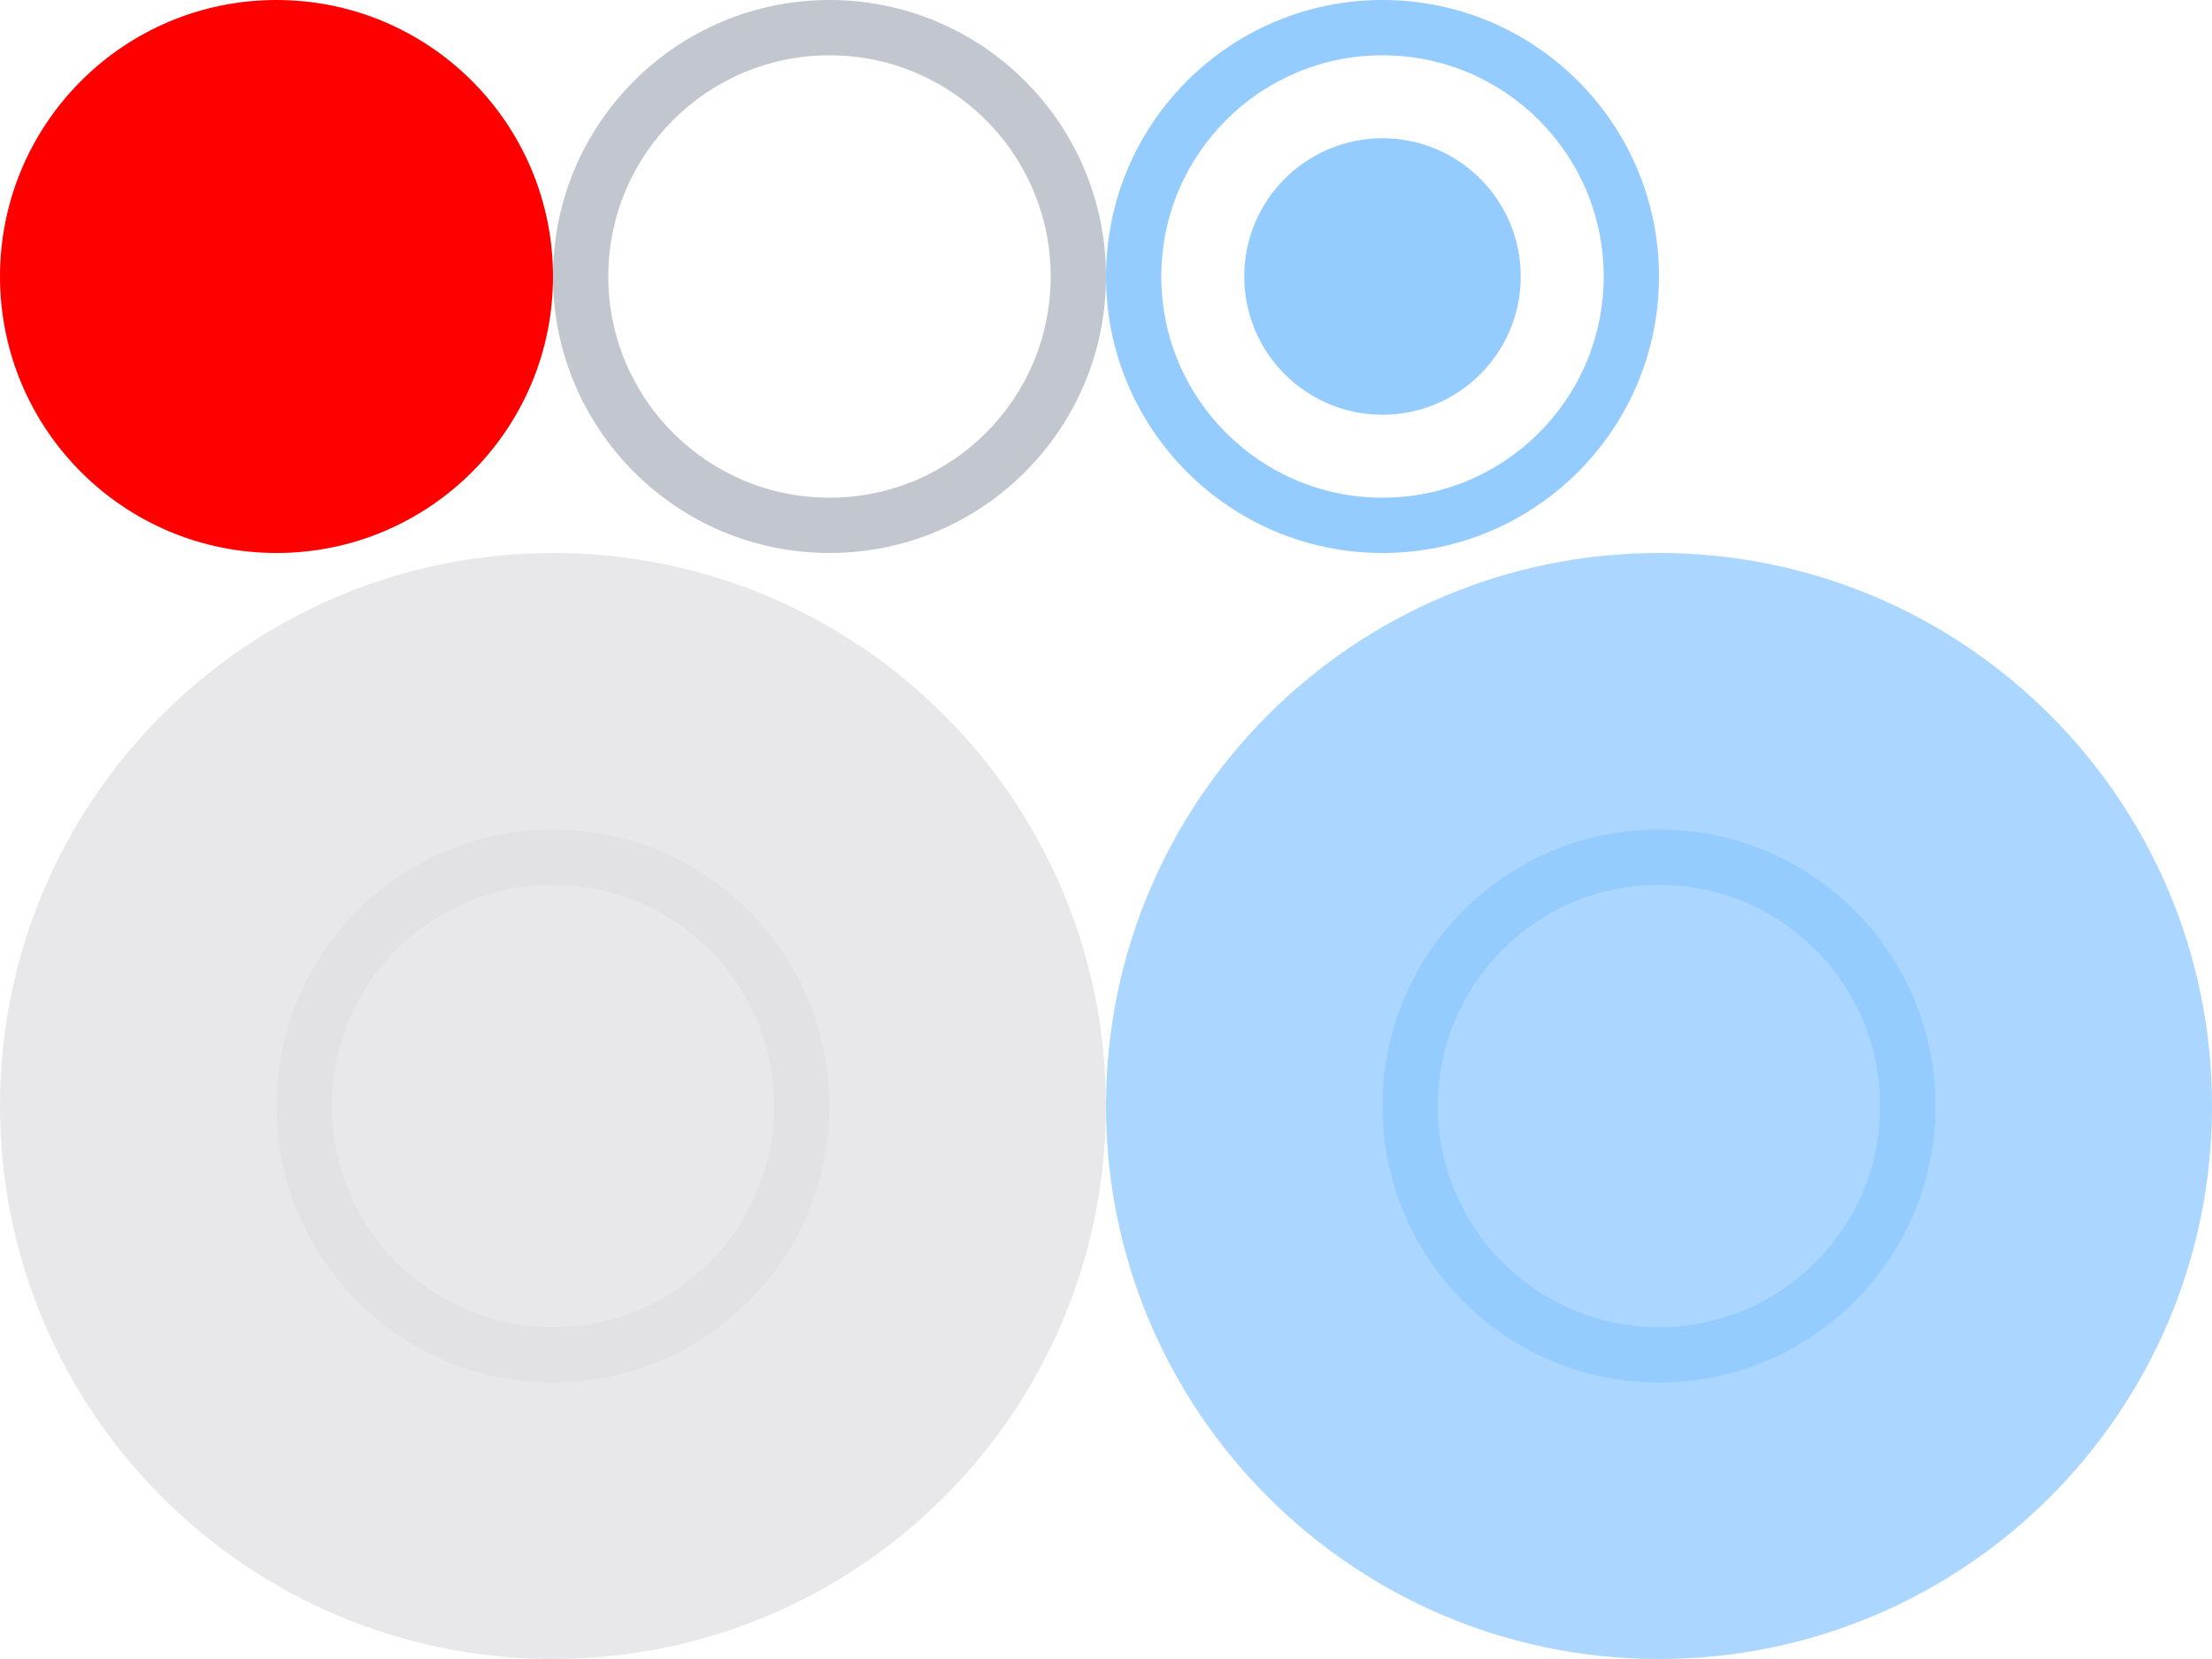
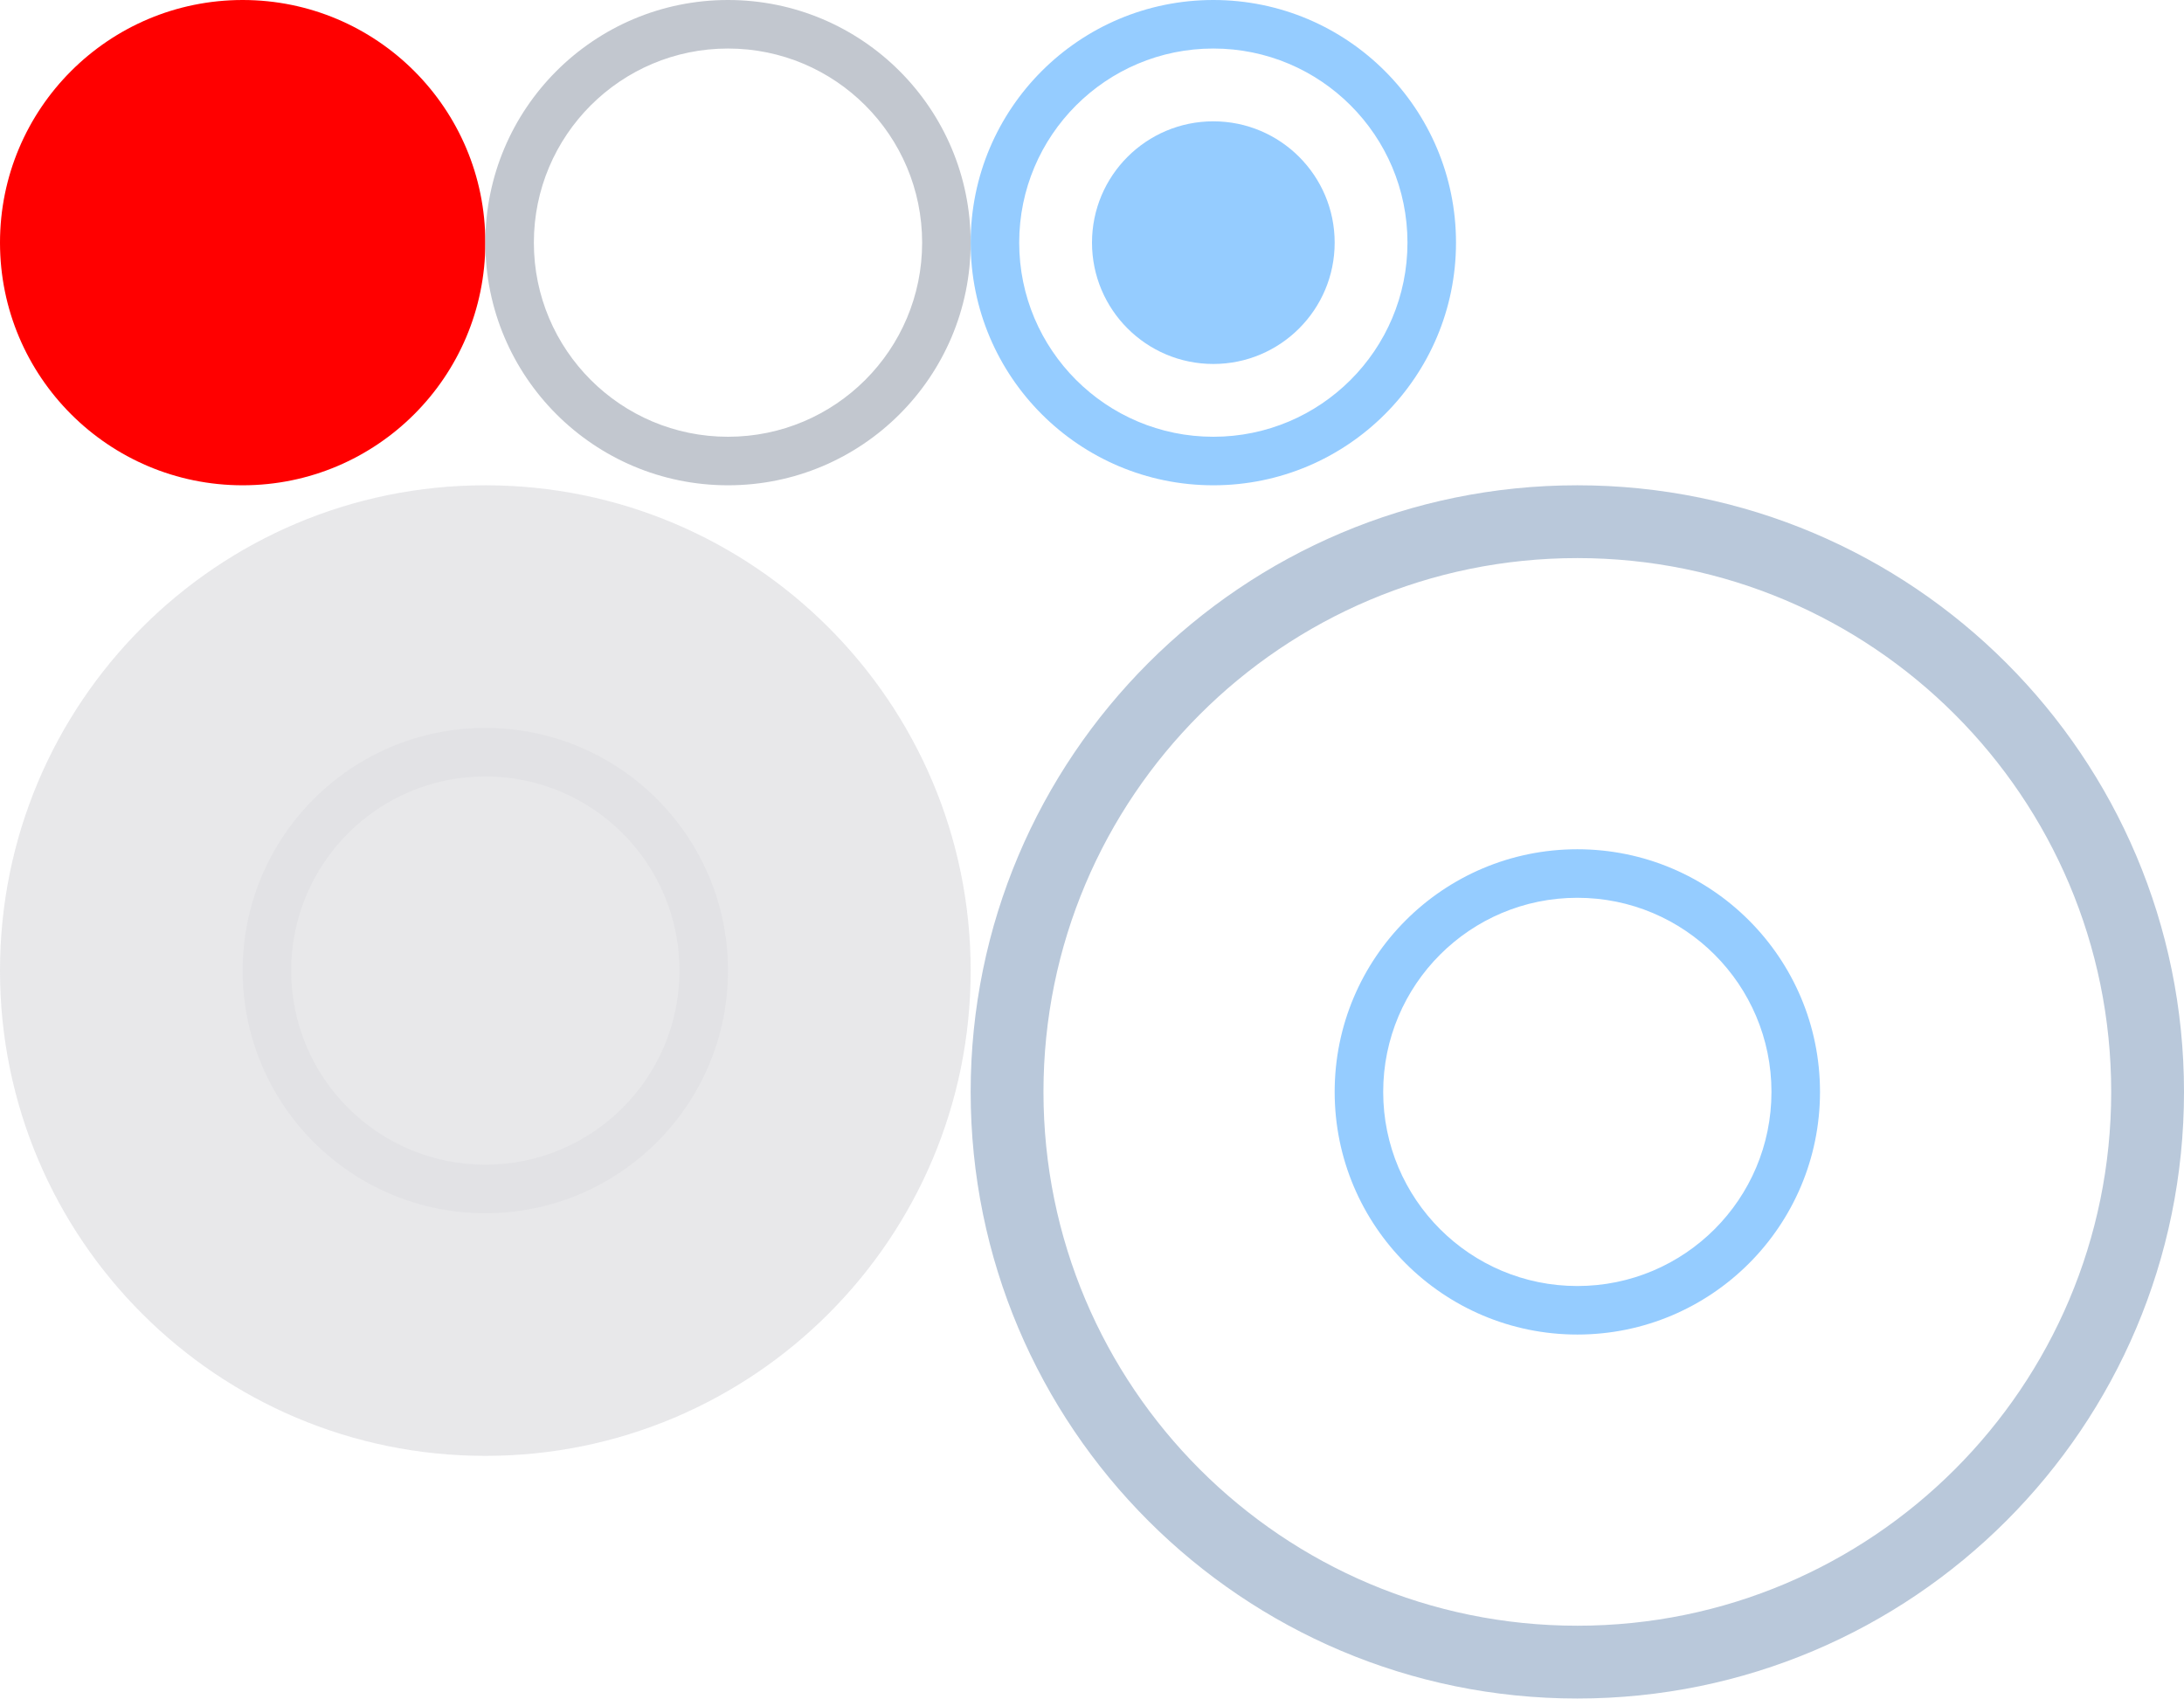
- <svg xmlns="http://www.w3.org/2000/svg" width="80" height="60" version="1.1">
+ <svg xmlns="http://www.w3.org/2000/svg" width="90" height="70" version="1.1">
  <defs>
    <style type="text/css" id="current-color-scheme">
      .ColorScheme-Highlight {
        color: #3daee9;
        stop-color: #3daee9;
      }

      .ColorScheme-ButtonText {
        color: #232629;
        stop-color: #232629;
      }

      .ColorScheme-ButtonBackground {
        color: #eff0f1;
        stop-color: #eff0f1;
      }
    </style>
  </defs>
  <circle id="hint-size" cx="10" cy="10" r="10" fill="#ff0000" />
  <path id="normal" fill="#c2c7cf" d="M 30,0 a 10,10 0 0 0 -10,10 10,10 0 0 0 10,10 10,10 0 0 0 10,-10 a 10,10 0 0 0 -10,-10 z m 0,2 a 8,8 0 0 1 8,8 8,8 0 0 1 -8,8 8,8 0 0 1 -8,-8 a 8,8 0 0 1 8,-8 z" />
  <path id="checked" fill="#95ccff" d="M 50,0 a 10,10 0 0 0 -10,10 10,10 0 0 0 10,10 10,10 0 0 0 10,-10 a 10,10 0 0 0 -10,-10 z m 0,2 a 8,8 0 0 1 8,8 8,8 0 0 1 -8,8 8,8 0 0 1 -8,-8 a 8,8 0 0 1 8,-8 z" />
  <circle id="symbol" cx="50" cy="10" r="5" fill="#95ccff" />
  <g id="hover" fill="#e2e2e5" transform="translate(0,20)">
    <circle cx="20" cy="20" r="20" opacity="0.8" />
    <path d="M 20,10 a 10,10 0 0 0 -10,10 10,10 0 0 0 10,10 10,10 0 0 0 10,-10 a 10,10 0 0 0 -10,-10 z m 0,2 a 8,8 0 0 1 8,8 8,8 0 0 1 -8,8 8,8 0 0 1 -8,-8 a 8,8 0 0 1 8,-8 z" />
  </g>
-   <g id="focus" fill="#95ccff" transform="translate(40,20)">
-     <circle cx="20" cy="20" r="20" opacity="0.8" />
-     <path d="M 20,10 a 10,10 0 0 0 -10,10 10,10 0 0 0 10,10 10,10 0 0 0 10,-10 a 10,10 0 0 0 -10,-10 z m 0,2 a 8,8 0 0 1 8,8 8,8 0 0 1 -8,8 8,8 0 0 1 -8,-8 a 8,8 0 0 1 8,-8 z" />
+   <g id="focus" transform="translate(40,20)">
+     <path fill="#b9c8da" d="M 25 0 A 25 25 0 0 0 0 25 A 25 25 0 0 0 25 50 A 25 25 0 0 0 50 25 A 25 25 0 0 0 25 0 z M 25 3 A 22 22 0 0 1 47 25 A 22 22 0 0 1 25 47 A 22 22 0 0 1 3 25 A 22 22 0 0 1 25 3 z " />
+     <path fill="#95ccff" d="M 25,15 a 10,10 0 0 0 -10,10 10,10 0 0 0 10,10 10,10 0 0 0 10,-10 a 10,10 0 0 0 -10,-10 z m 0,2 a 8,8 0 0 1 8,8 8,8 0 0 1 -8,8 8,8 0 0 1 -8,-8 a 8,8 0 0 1 8,-8 z" />
  </g>
  <circle id="shadow" cx="10" cy="10" r="10" fill="none" />
</svg>
